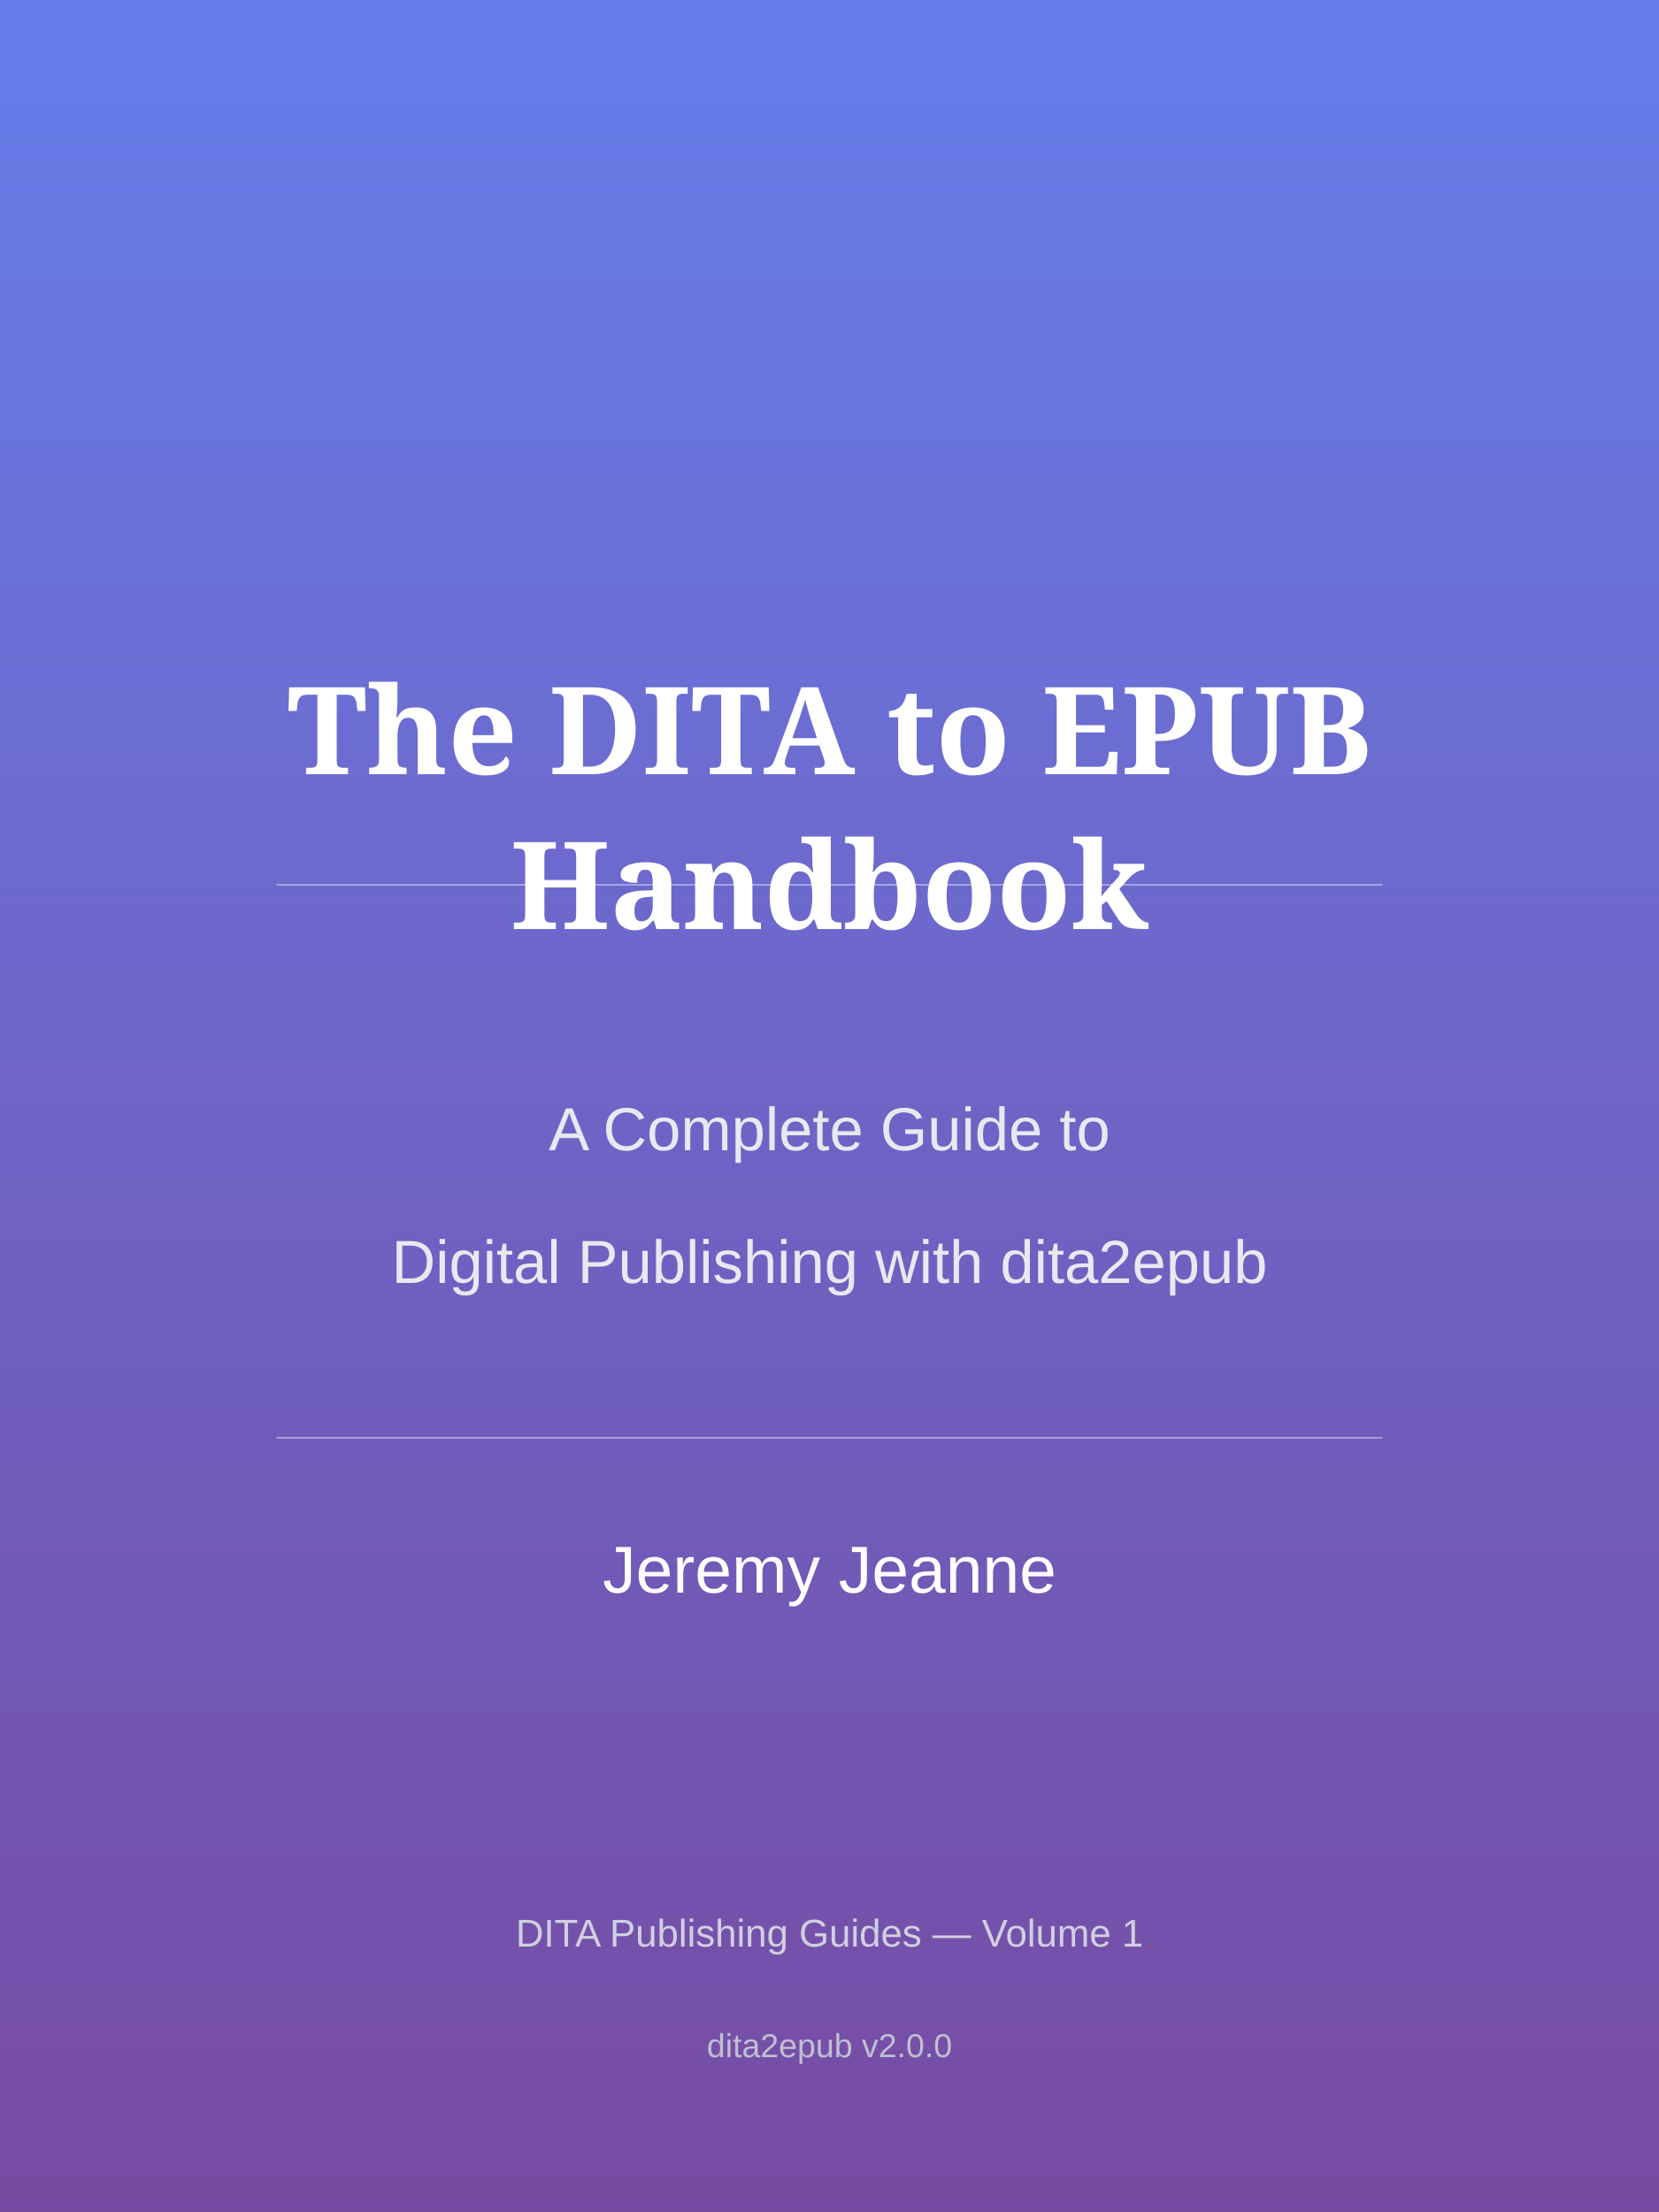
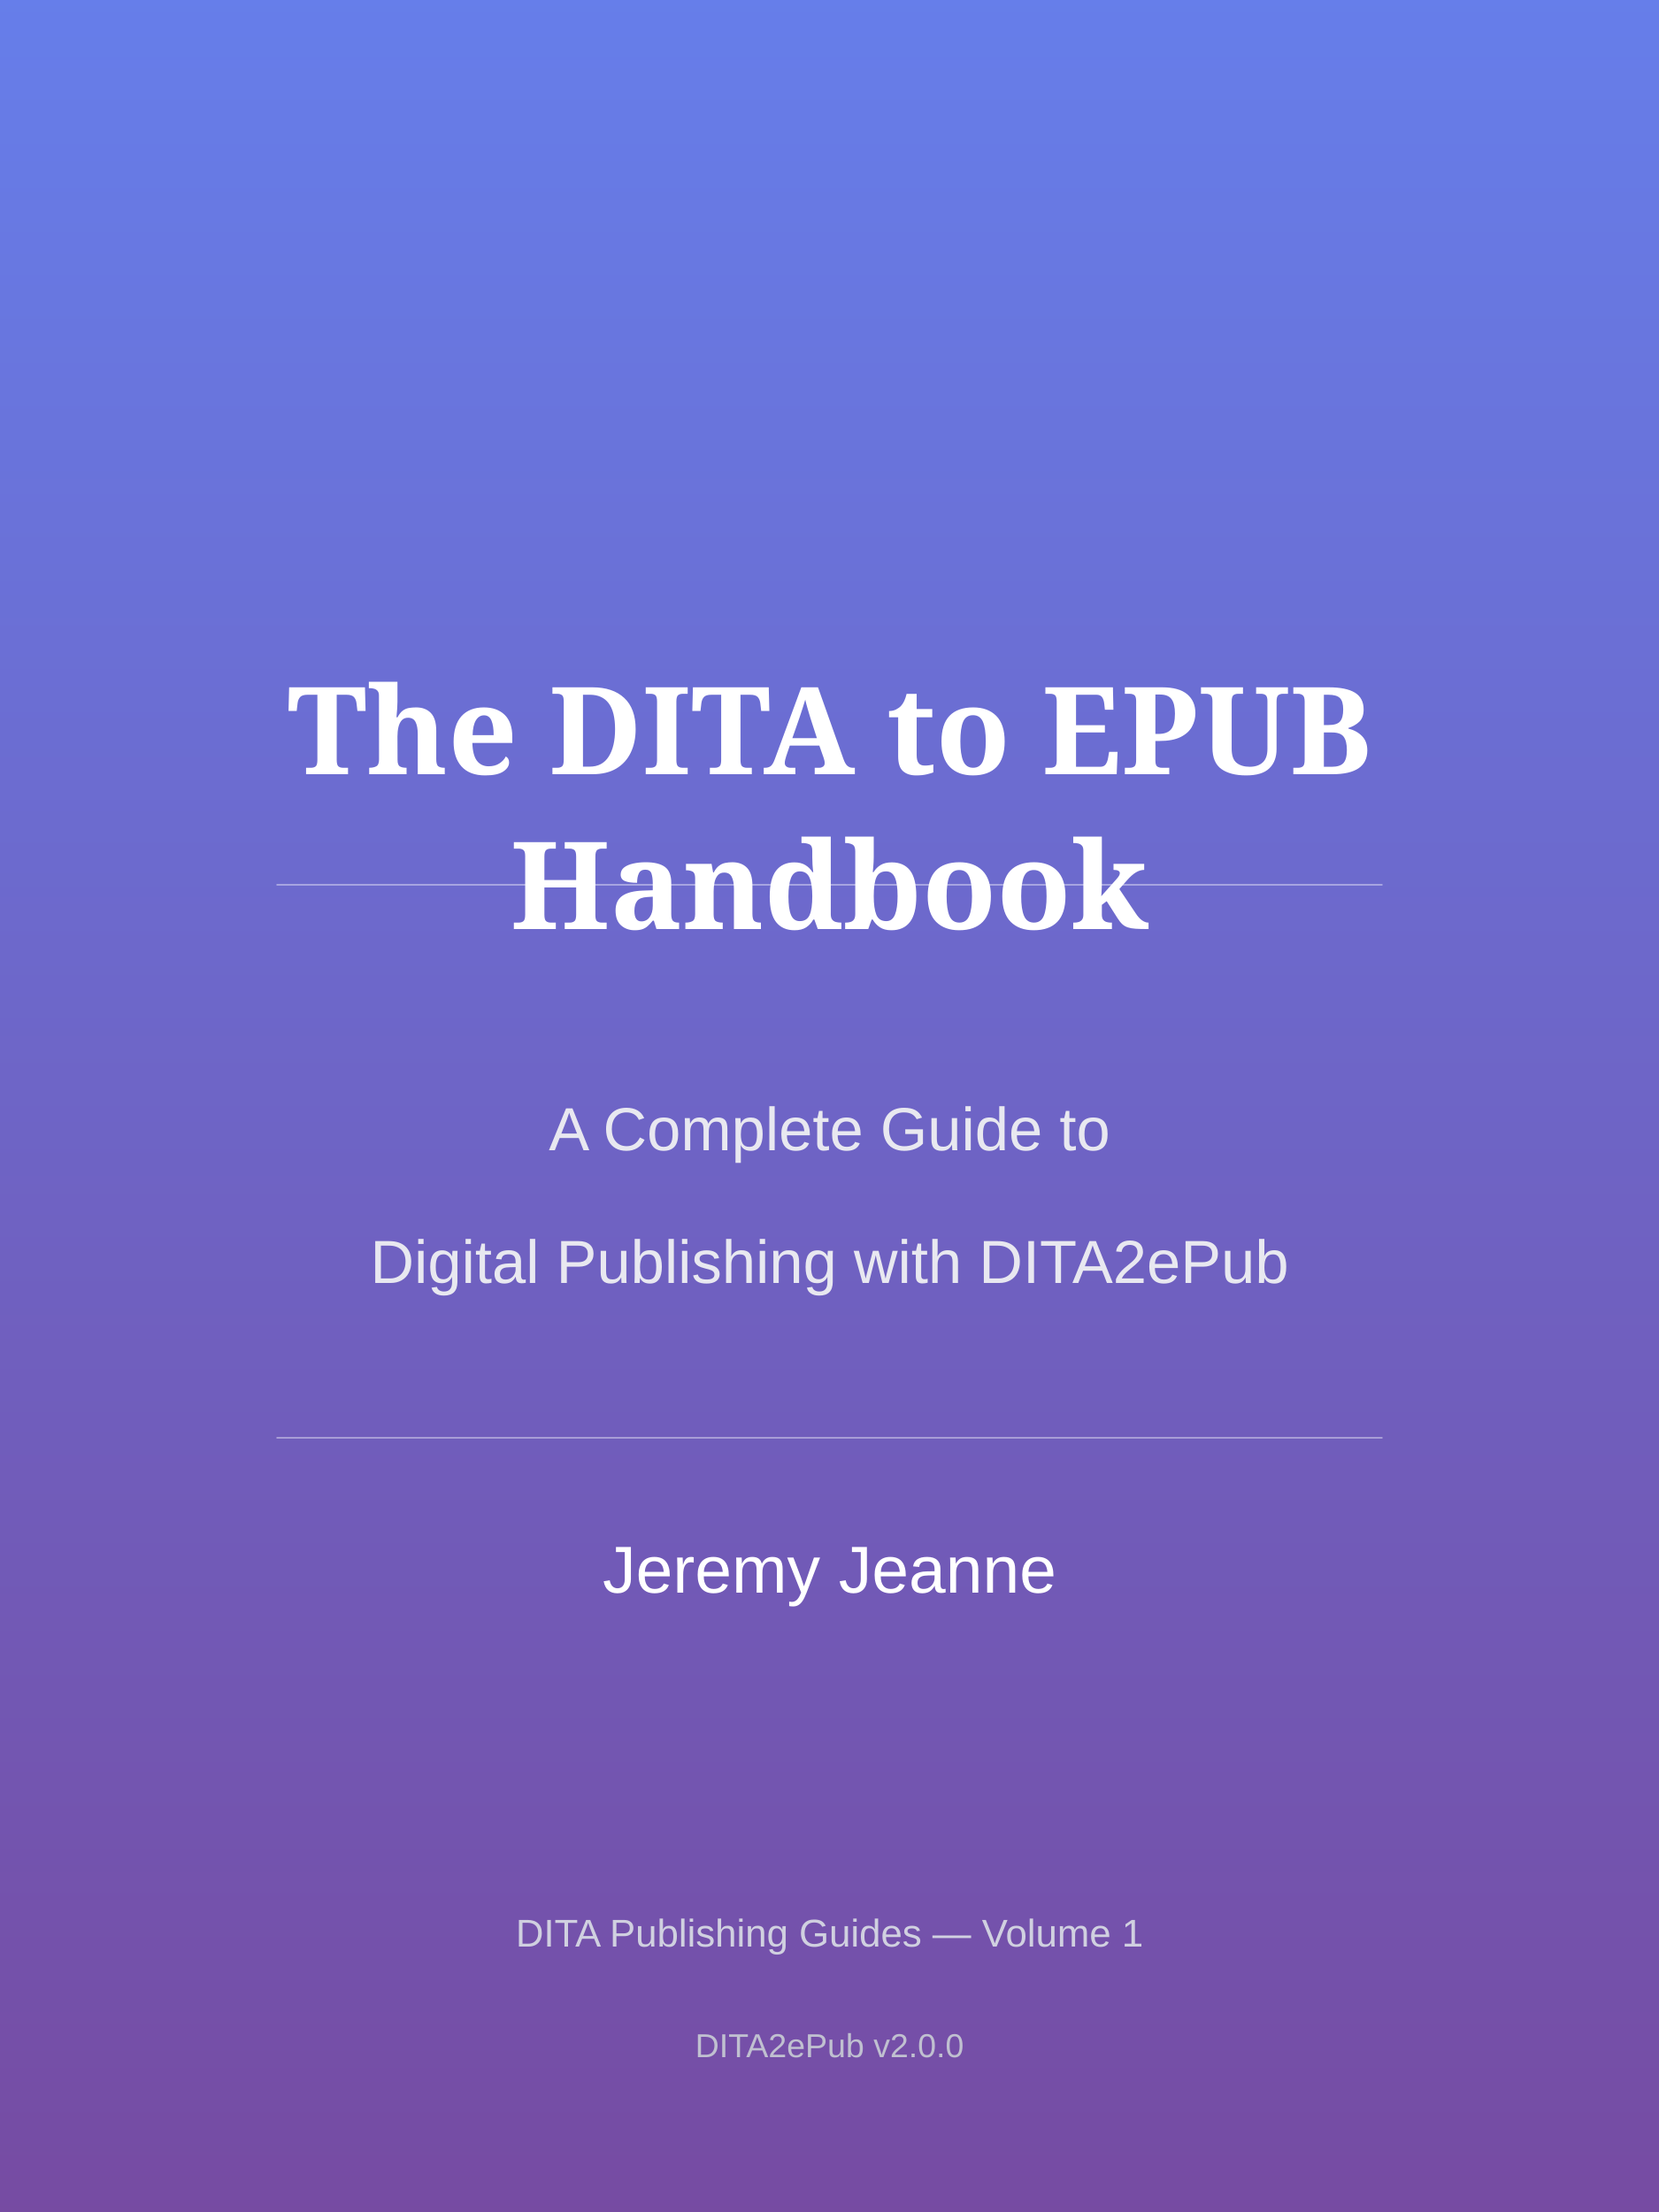
<svg xmlns="http://www.w3.org/2000/svg" width="600" height="800" viewBox="0 0 600 800">
  <defs>
    <linearGradient id="grad1" x1="0%" y1="0%" x2="0%" y2="100%">
      <stop offset="0%" style="stop-color:#667eea;stop-opacity:1" />
      <stop offset="100%" style="stop-color:#764ba2;stop-opacity:1" />
    </linearGradient>
  </defs>
  <rect width="600" height="800" fill="url(#grad1)" />
  <line x1="100" y1="320" x2="500" y2="320" stroke="#ffffff" stroke-width="0.5" opacity="0.5" />
  <line x1="100" y1="520" x2="500" y2="520" stroke="#ffffff" stroke-width="0.5" opacity="0.5" />
  <text x="50%" y="35%" text-anchor="middle" fill="#ffffff" font-family="Georgia, serif" font-size="44" font-weight="bold">
    The DITA to EPUB
  </text>
  <text x="50%" y="42%" text-anchor="middle" fill="#ffffff" font-family="Georgia, serif" font-size="44" font-weight="bold">
    Handbook
  </text>
  <text x="50%" y="52%" text-anchor="middle" fill="#e8e8f0" font-family="Arial, sans-serif" font-size="22">
    A Complete Guide to
  </text>
  <text x="50%" y="58%" text-anchor="middle" fill="#e8e8f0" font-family="Arial, sans-serif" font-size="22">
-     Digital Publishing with dita2epub
+     Digital Publishing with DITA2ePub
  </text>
  <text x="50%" y="72%" text-anchor="middle" fill="#ffffff" font-family="Arial, sans-serif" font-size="24">
    Jeremy Jeanne
  </text>
  <text x="50%" y="88%" text-anchor="middle" fill="#d0d0e0" font-family="Arial, sans-serif" font-size="14">
    DITA Publishing Guides — Volume 1
  </text>
  <text x="50%" y="93%" text-anchor="middle" fill="#c0c0d0" font-family="Arial, sans-serif" font-size="12">
-     dita2epub v2.0.0
+     DITA2ePub v2.0.0
  </text>
</svg>
